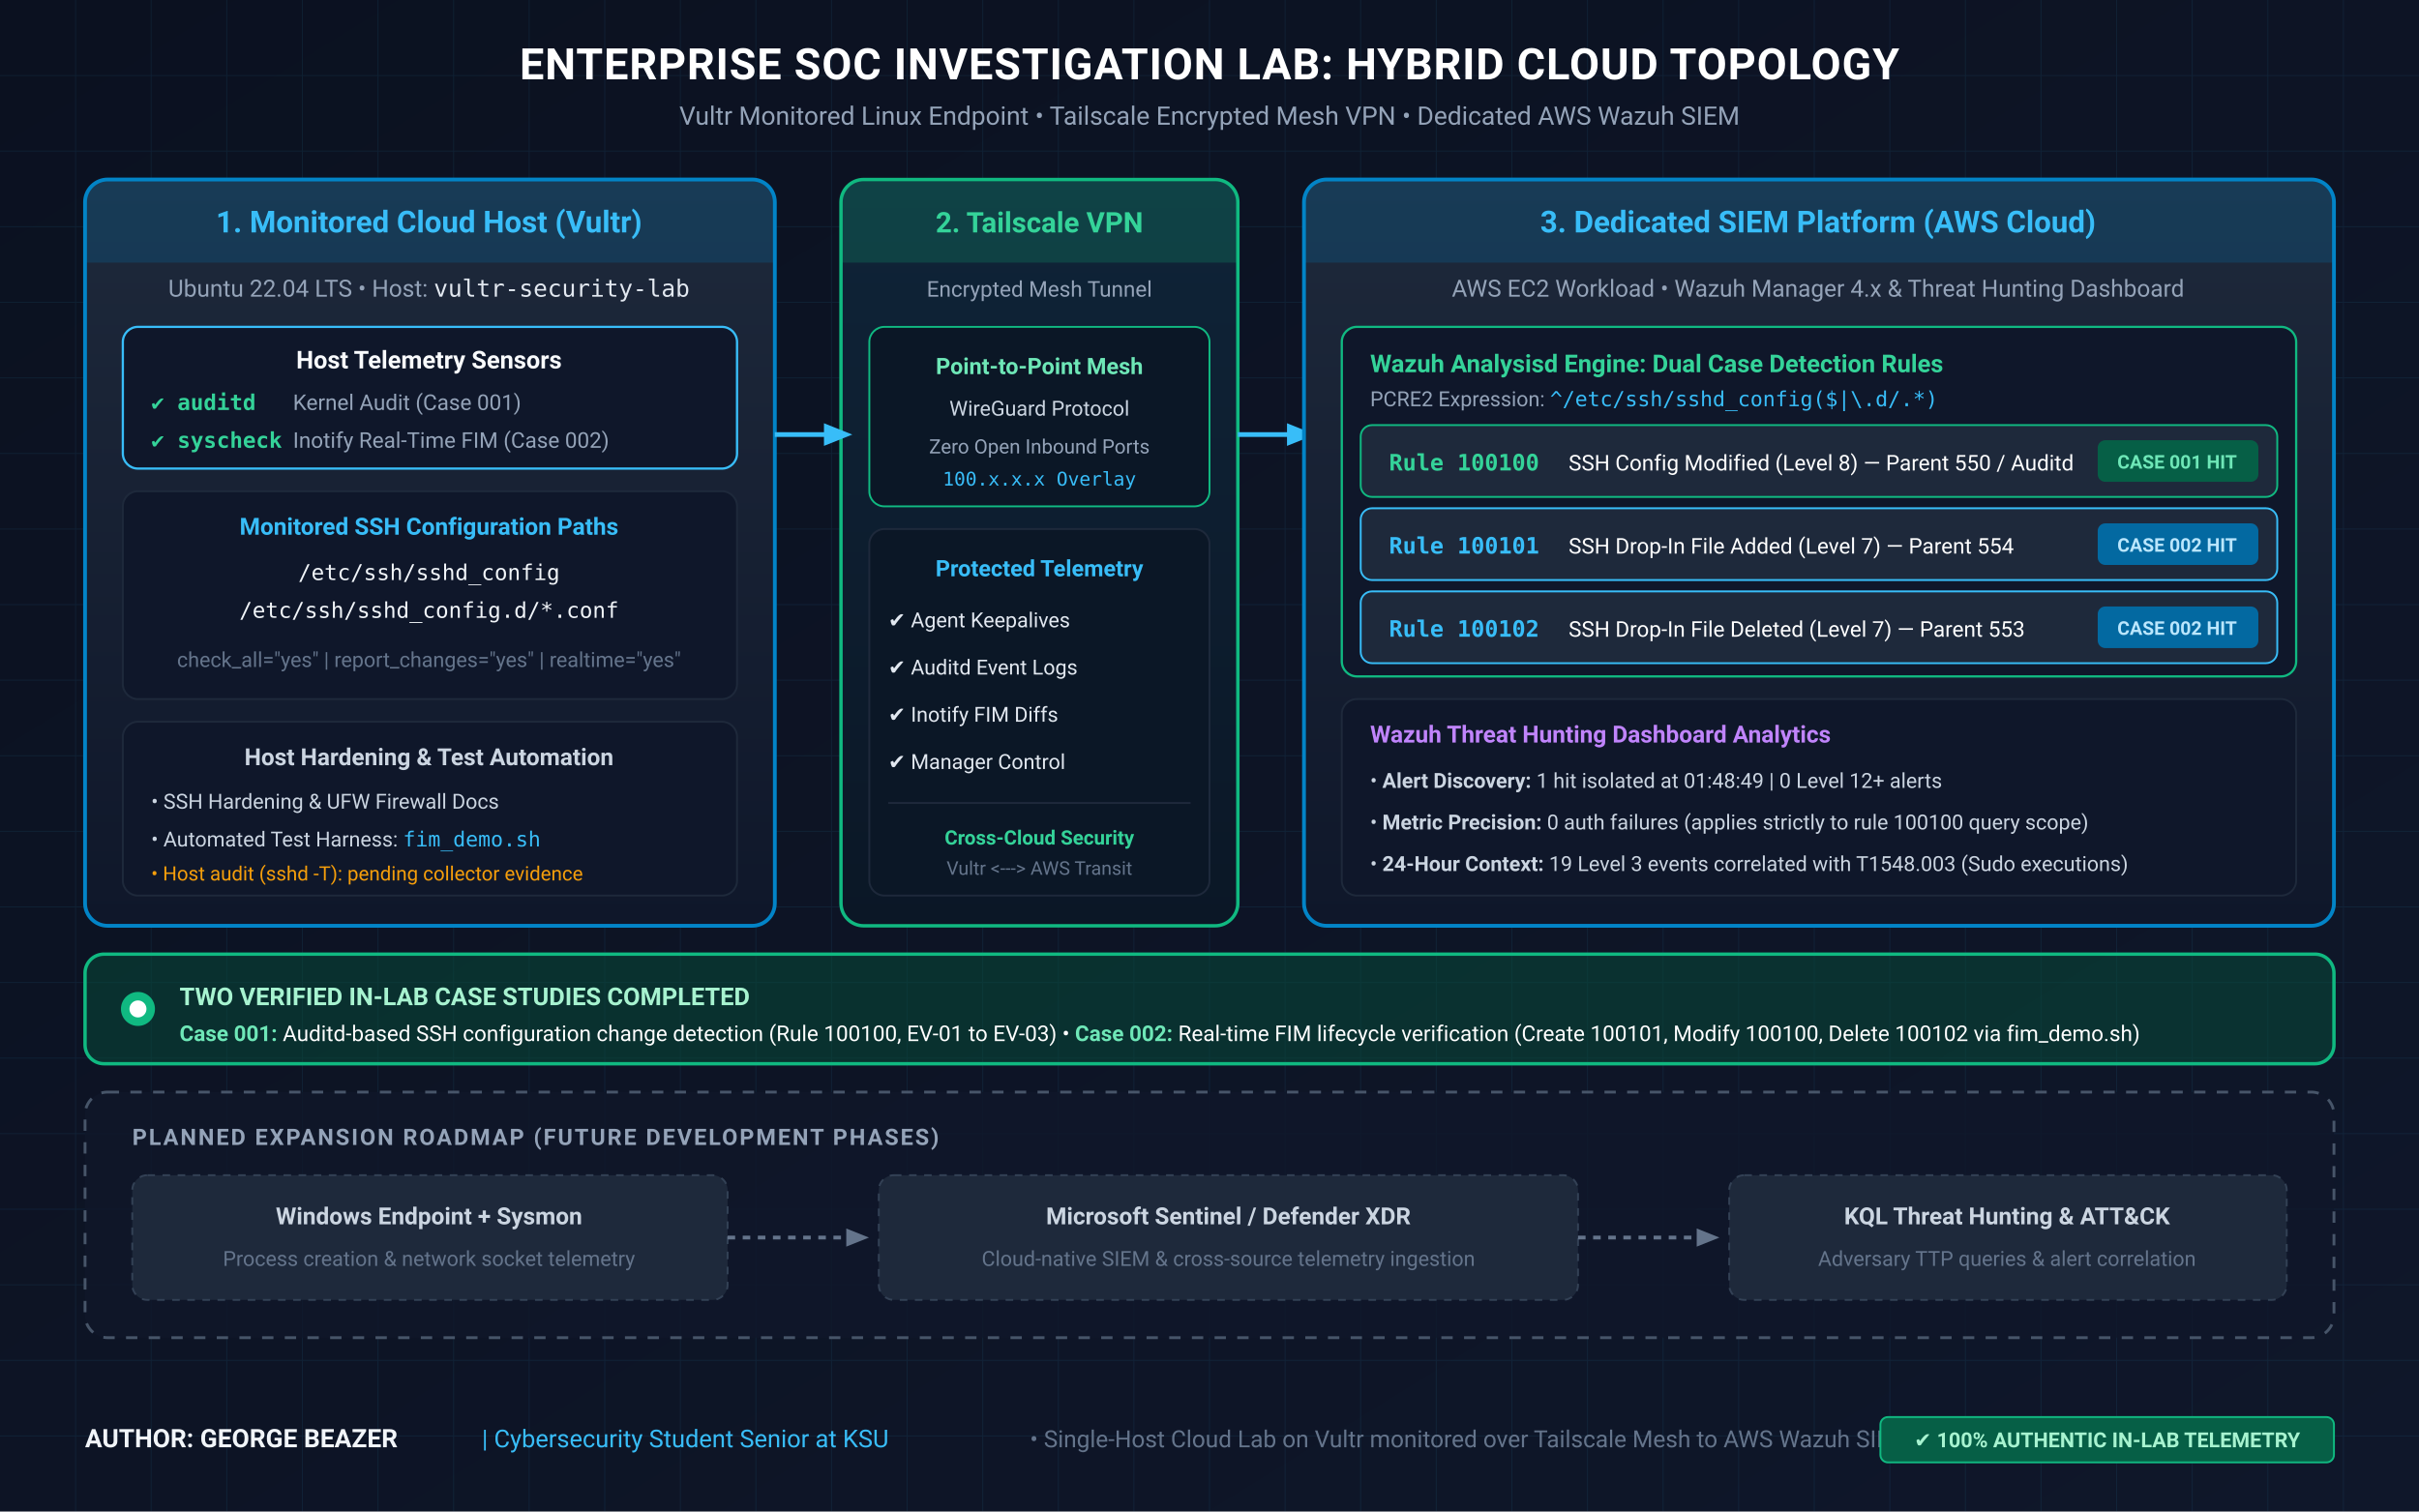
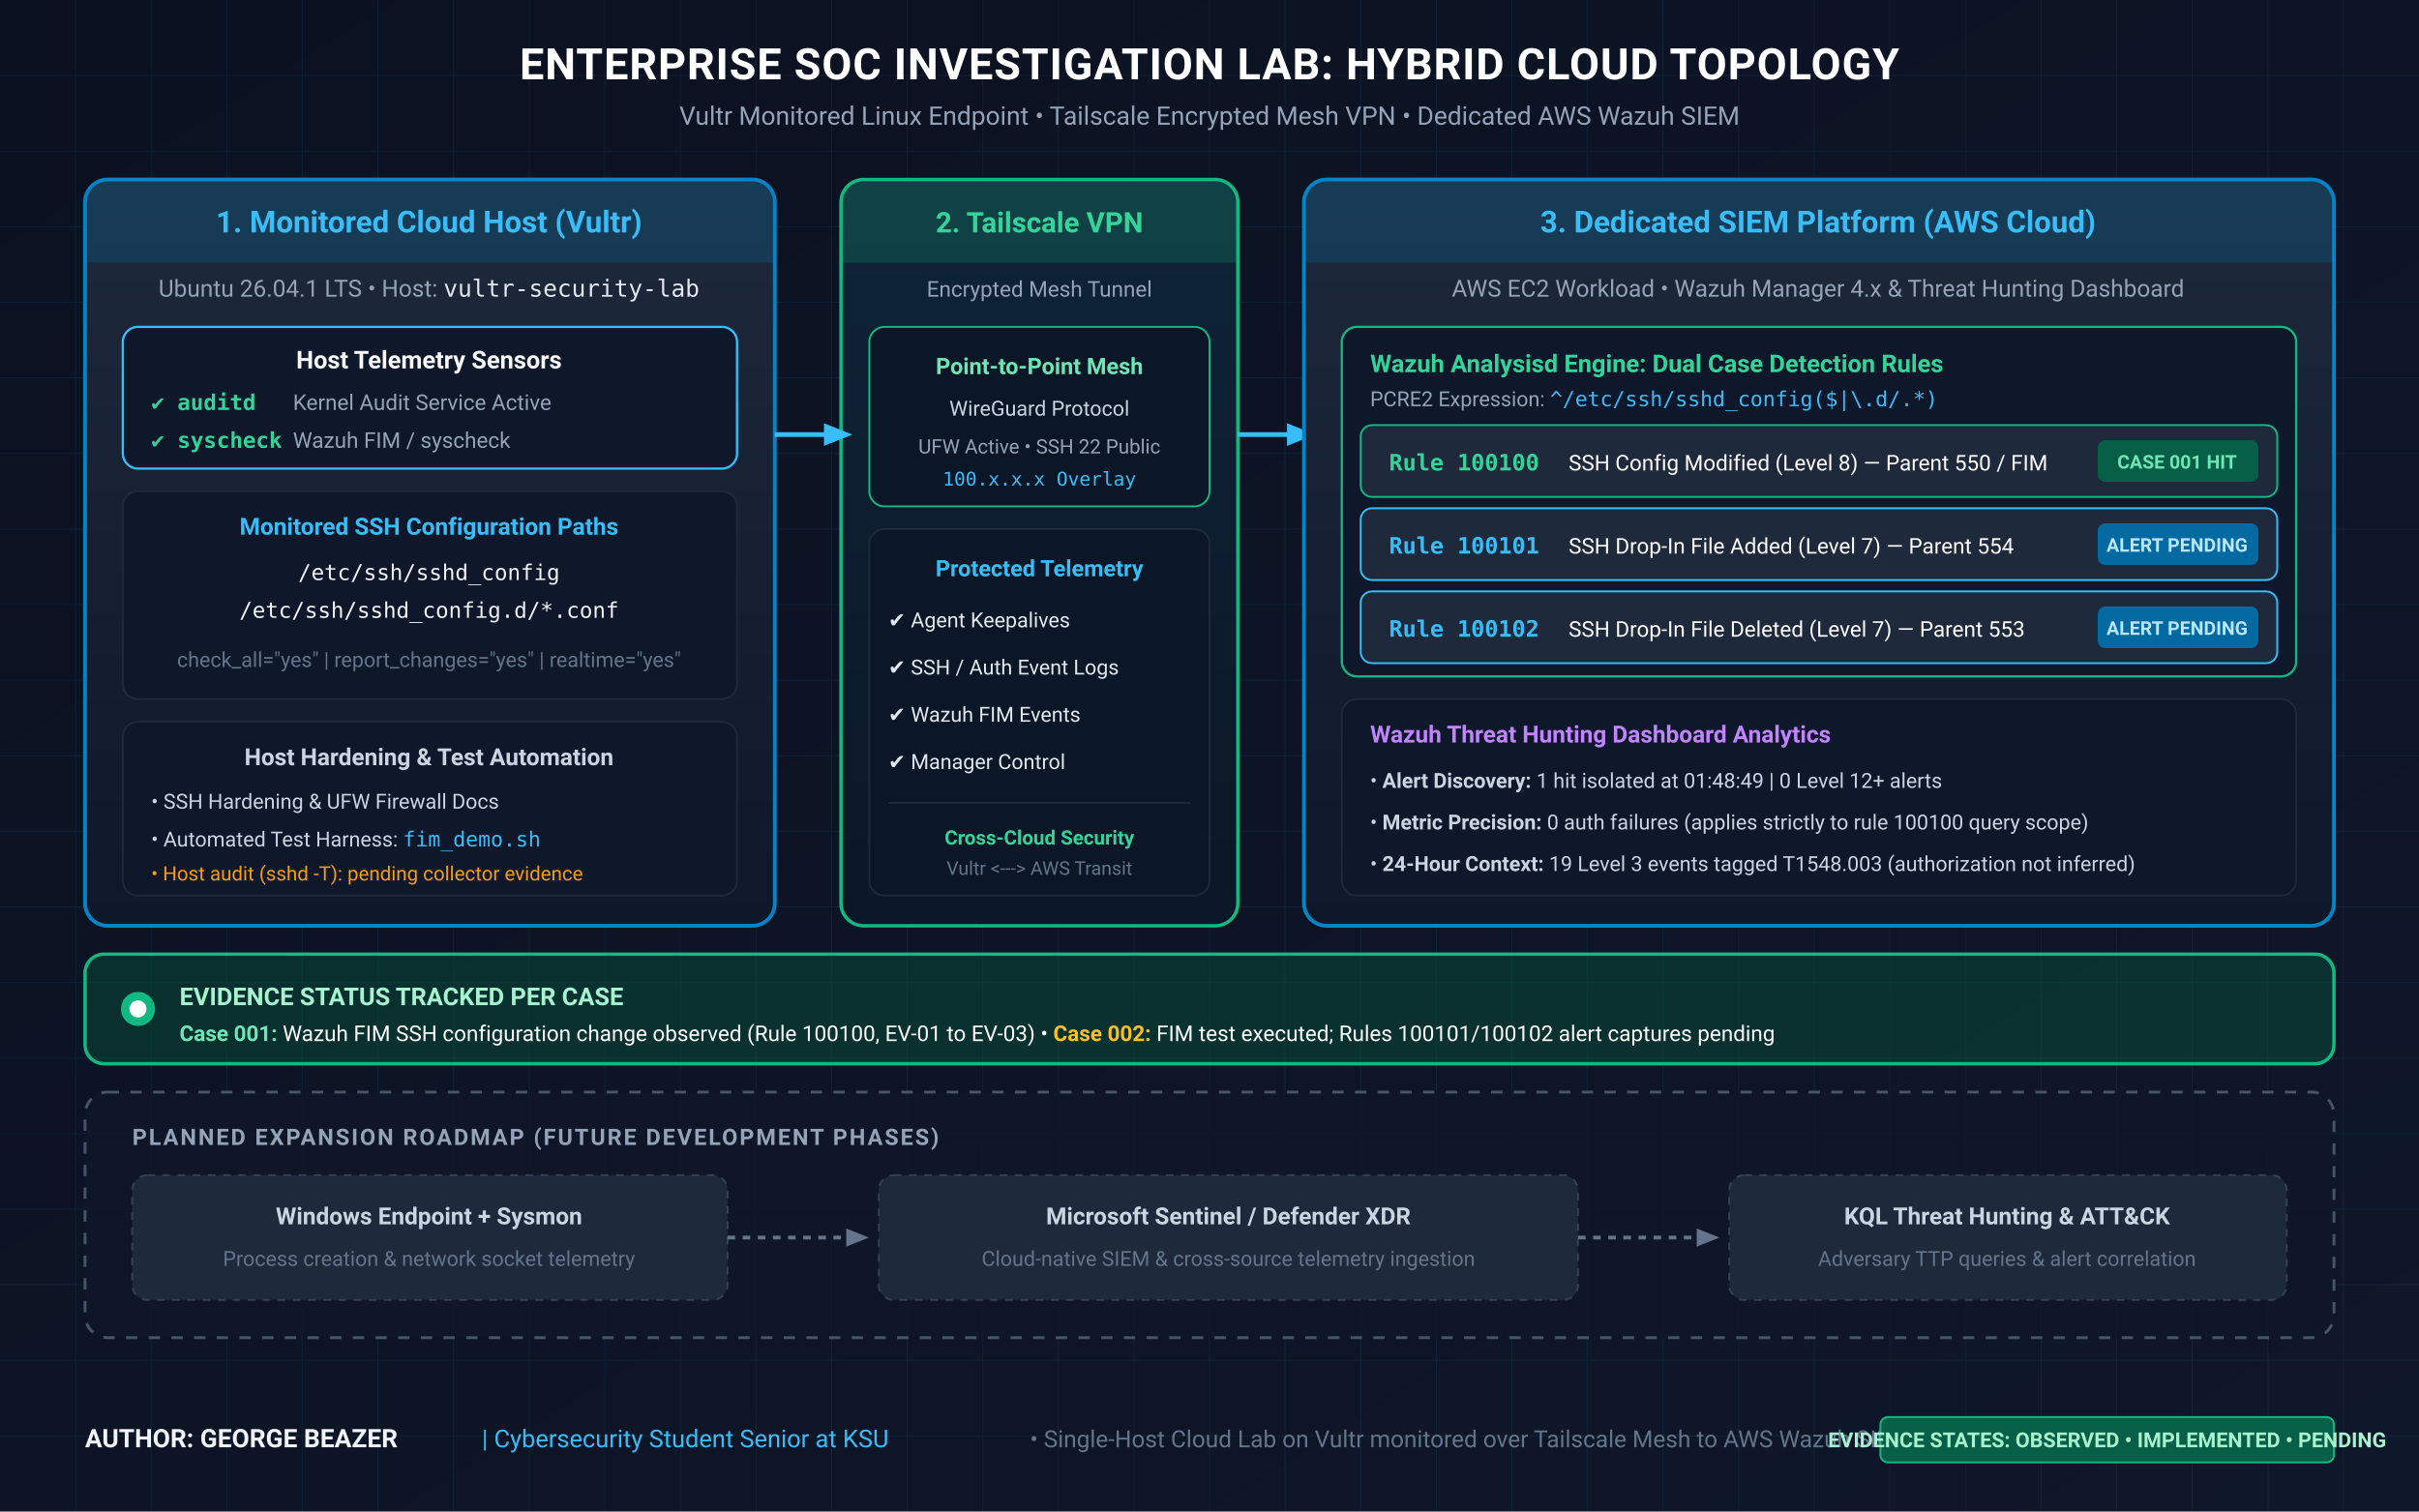
<svg xmlns="http://www.w3.org/2000/svg" viewBox="0 0 1280 800" width="100%" height="100%" style="background:#0b1120; font-family:'Segoe UI', -apple-system, BlinkMacSystemFont, Roboto, Helvetica, Arial, sans-serif;">
  <defs>
    <linearGradient id="bgGrad" x1="0%" y1="0%" x2="100%" y2="100%">
      <stop offset="0%" stop-color="#0b1120" />
      <stop offset="100%" stop-color="#0f172a" />
    </linearGradient>
    <linearGradient id="cardGrad" x1="0%" y1="0%" x2="0%" y2="100%">
      <stop offset="0%" stop-color="#1e293b" />
      <stop offset="100%" stop-color="#0f172a" />
    </linearGradient>
    <linearGradient id="vpnGrad" x1="0%" y1="0%" x2="0%" y2="100%">
      <stop offset="0%" stop-color="#0f2438" />
      <stop offset="100%" stop-color="#0b1726" />
    </linearGradient>
    <marker id="arrow" viewBox="0 0 10 10" refX="6" refY="5" markerWidth="6" markerHeight="6" orient="auto-start-reverse">
      <path d="M 0 1 L 10 5 L 0 9 z" fill="#38bdf8" />
    </marker>
    <marker id="arrowGreen" viewBox="0 0 10 10" refX="6" refY="5" markerWidth="6" markerHeight="6" orient="auto-start-reverse">
      <path d="M 0 1 L 10 5 L 0 9 z" fill="#10b981" />
    </marker>
    <marker id="arrowDashed" viewBox="0 0 10 10" refX="6" refY="5" markerWidth="6" markerHeight="6" orient="auto-start-reverse">
      <path d="M 0 1 L 10 5 L 0 9 z" fill="#64748b" />
    </marker>
  </defs>
  <rect width="1280" height="800" fill="url(#bgGrad)" />
  <g opacity="0.08" stroke="#38bdf8" stroke-width="0.5">
    <line x1="0" y1="40" x2="1280" y2="40" />
    <line x1="0" y1="80" x2="1280" y2="80" />
    <line x1="0" y1="120" x2="1280" y2="120" />
    <line x1="0" y1="160" x2="1280" y2="160" />
    <line x1="0" y1="200" x2="1280" y2="200" />
    <line x1="0" y1="240" x2="1280" y2="240" />
    <line x1="0" y1="280" x2="1280" y2="280" />
    <line x1="0" y1="320" x2="1280" y2="320" />
    <line x1="0" y1="360" x2="1280" y2="360" />
    <line x1="0" y1="400" x2="1280" y2="400" />
    <line x1="0" y1="440" x2="1280" y2="440" />
    <line x1="0" y1="480" x2="1280" y2="480" />
    <line x1="0" y1="520" x2="1280" y2="520" />
    <line x1="0" y1="560" x2="1280" y2="560" />
    <line x1="0" y1="600" x2="1280" y2="600" />
    <line x1="0" y1="640" x2="1280" y2="640" />
    <line x1="0" y1="680" x2="1280" y2="680" />
    <line x1="0" y1="720" x2="1280" y2="720" />
    <line x1="0" y1="760" x2="1280" y2="760" />
    <line x1="40" y1="0" x2="40" y2="800" />
    <line x1="80" y1="0" x2="80" y2="800" />
    <line x1="120" y1="0" x2="120" y2="800" />
    <line x1="160" y1="0" x2="160" y2="800" />
    <line x1="200" y1="0" x2="200" y2="800" />
    <line x1="240" y1="0" x2="240" y2="800" />
    <line x1="280" y1="0" x2="280" y2="800" />
    <line x1="320" y1="0" x2="320" y2="800" />
    <line x1="360" y1="0" x2="360" y2="800" />
    <line x1="400" y1="0" x2="400" y2="800" />
    <line x1="440" y1="0" x2="440" y2="800" />
    <line x1="480" y1="0" x2="480" y2="800" />
    <line x1="520" y1="0" x2="520" y2="800" />
    <line x1="560" y1="0" x2="560" y2="800" />
    <line x1="600" y1="0" x2="600" y2="800" />
    <line x1="640" y1="0" x2="640" y2="800" />
    <line x1="680" y1="0" x2="680" y2="800" />
    <line x1="720" y1="0" x2="720" y2="800" />
    <line x1="760" y1="0" x2="760" y2="800" />
    <line x1="800" y1="0" x2="800" y2="800" />
    <line x1="840" y1="0" x2="840" y2="800" />
    <line x1="880" y1="0" x2="880" y2="800" />
    <line x1="920" y1="0" x2="920" y2="800" />
    <line x1="960" y1="0" x2="960" y2="800" />
    <line x1="1000" y1="0" x2="1000" y2="800" />
    <line x1="1040" y1="0" x2="1040" y2="800" />
    <line x1="1080" y1="0" x2="1080" y2="800" />
    <line x1="1120" y1="0" x2="1120" y2="800" />
    <line x1="1160" y1="0" x2="1160" y2="800" />
    <line x1="1200" y1="0" x2="1200" y2="800" />
    <line x1="1240" y1="0" x2="1240" y2="800" />
  </g>
  <text x="640" y="42" text-anchor="middle" fill="#ffffff" font-size="23" font-weight="700" letter-spacing="0.5">ENTERPRISE SOC INVESTIGATION LAB: HYBRID CLOUD TOPOLOGY</text>
  <text x="640" y="66" text-anchor="middle" fill="#94a3b8" font-size="13.5">Vultr Monitored Linux Endpoint  •  Tailscale Encrypted Mesh VPN  •  Dedicated AWS Wazuh SIEM</text>
  <g transform="translate(45, 95)">
    <rect width="365" height="395" rx="12" fill="url(#cardGrad)" stroke="#0284c7" stroke-width="2" />
    <path d="M 0 12 A 12 12 0 0 1 12 0 L 353 0 A 12 12 0 0 1 365 12 L 365 44 L 0 44 Z" fill="#0284c7" fill-opacity="0.2" />
    <text x="182" y="28" text-anchor="middle" fill="#38bdf8" font-size="16" font-weight="700">1. Monitored Cloud Host (Vultr)</text>
-     <text x="182" y="62" text-anchor="middle" fill="#94a3b8" font-size="12.5">Ubuntu 22.04 LTS  •  Host: <tspan fill="#e2e8f0" font-family="Consolas, monospace">vultr-security-lab</tspan>
+     <text x="182" y="62" text-anchor="middle" fill="#94a3b8" font-size="12.5">Ubuntu 26.04.1 LTS  •  Host: <tspan fill="#e2e8f0" font-family="Consolas, monospace">vultr-security-lab</tspan>
    </text>
    <rect x="20" y="78" width="325" height="75" rx="8" fill="#0f172a" stroke="#38bdf8" stroke-width="1.2" />
    <text x="182" y="100" text-anchor="middle" fill="#f8fafc" font-size="13" font-weight="700">Host Telemetry Sensors</text>
    <text x="35" y="122" fill="#34d399" font-family="Consolas, monospace" font-size="11.5" font-weight="700">✔ auditd</text>
-     <text x="110" y="122" fill="#94a3b8" font-size="11.5">Kernel Audit (Case 001)</text>
+     <text x="110" y="122" fill="#94a3b8" font-size="11.5">Kernel Audit Service Active</text>
    <text x="35" y="142" fill="#34d399" font-family="Consolas, monospace" font-size="11.5" font-weight="700">✔ syscheck</text>
-     <text x="110" y="142" fill="#94a3b8" font-size="11.5">Inotify Real-Time FIM (Case 002)</text>
+     <text x="110" y="142" fill="#94a3b8" font-size="11.5">Wazuh FIM / syscheck</text>
    <rect x="20" y="165" width="325" height="110" rx="8" fill="#0f172a" stroke="#1e293b" stroke-width="1" />
    <text x="182" y="188" text-anchor="middle" fill="#38bdf8" font-size="12.5" font-weight="600">Monitored SSH Configuration Paths</text>
    <text x="182" y="212" text-anchor="middle" fill="#f1f5f9" font-size="11.5" font-family="Consolas, monospace">/etc/ssh/sshd_config</text>
    <text x="182" y="232" text-anchor="middle" fill="#f1f5f9" font-size="11.5" font-family="Consolas, monospace">/etc/ssh/sshd_config.d/*.conf</text>
    <text x="182" y="258" text-anchor="middle" fill="#64748b" font-size="11">check_all="yes" | report_changes="yes" | realtime="yes"</text>
    <rect x="20" y="287" width="325" height="92" rx="8" fill="#0f172a" stroke="#1e293b" stroke-width="1" />
    <text x="182" y="310" text-anchor="middle" fill="#cbd5e1" font-size="12.5" font-weight="600">Host Hardening &amp; Test Automation</text>
    <text x="35" y="333" fill="#cbd5e1" font-size="11">• SSH Hardening &amp; UFW Firewall Docs</text>
    <text x="35" y="353" fill="#cbd5e1" font-size="11">• Automated Test Harness: <tspan fill="#38bdf8" font-family="Consolas, monospace">fim_demo.sh</tspan>
    </text>
    <text x="35" y="371" fill="#f59e0b" font-size="10.5">• Host audit (sshd -T): pending collector evidence</text>
  </g>
  <g transform="translate(445, 95)">
    <rect width="210" height="395" rx="12" fill="url(#vpnGrad)" stroke="#10b981" stroke-width="1.8" />
    <path d="M 0 12 A 12 12 0 0 1 12 0 L 198 0 A 12 12 0 0 1 210 12 L 210 44 L 0 44 Z" fill="#10b981" fill-opacity="0.2" />
    <text x="105" y="28" text-anchor="middle" fill="#34d399" font-size="15" font-weight="700">2. Tailscale VPN</text>
    <text x="105" y="62" text-anchor="middle" fill="#94a3b8" font-size="11.5">Encrypted Mesh Tunnel</text>
    <rect x="15" y="78" width="180" height="95" rx="8" fill="#0b1726" stroke="#10b981" stroke-width="1" />
    <text x="105" y="103" text-anchor="middle" fill="#6ee7b7" font-size="12" font-weight="700">Point-to-Point Mesh</text>
    <text x="105" y="125" text-anchor="middle" fill="#cbd5e1" font-size="11">WireGuard Protocol</text>
-     <text x="105" y="145" text-anchor="middle" fill="#94a3b8" font-size="10.5">Zero Open Inbound Ports</text>
+     <text x="105" y="145" text-anchor="middle" fill="#94a3b8" font-size="10.5">UFW Active • SSH 22 Public</text>
    <text x="105" y="162" text-anchor="middle" fill="#38bdf8" font-family="Consolas, monospace" font-size="10">100.x.x.x Overlay</text>
    <rect x="15" y="185" width="180" height="194" rx="8" fill="#0b1726" stroke="#1e293b" stroke-width="1" />
    <text x="105" y="210" text-anchor="middle" fill="#38bdf8" font-size="12" font-weight="700">Protected Telemetry</text>
    <text x="25" y="237" fill="#e2e8f0" font-size="11">✔ Agent Keepalives</text>
-     <text x="25" y="262" fill="#e2e8f0" font-size="11">✔ Auditd Event Logs</text>
-     <text x="25" y="287" fill="#e2e8f0" font-size="11">✔ Inotify FIM Diffs</text>
+     <text x="25" y="262" fill="#e2e8f0" font-size="11">✔ SSH / Auth Event Logs</text>
+     <text x="25" y="287" fill="#e2e8f0" font-size="11">✔ Wazuh FIM Events</text>
    <text x="25" y="312" fill="#e2e8f0" font-size="11">✔ Manager Control</text>
    <line x1="25" y1="330" x2="185" y2="330" stroke="#1e293b" stroke-width="1" />
    <text x="105" y="352" text-anchor="middle" fill="#34d399" font-size="10.5" font-weight="600">Cross-Cloud Security</text>
    <text x="105" y="368" text-anchor="middle" fill="#64748b" font-size="10">Vultr &lt;---&gt; AWS Transit</text>
  </g>
  <line x1="410" y1="230" x2="445" y2="230" stroke="#38bdf8" stroke-width="2.5" marker-end="url(#arrow)" />
  <line x1="655" y1="230" x2="690" y2="230" stroke="#38bdf8" stroke-width="2.5" marker-end="url(#arrow)" />
  <g transform="translate(690, 95)">
    <rect width="545" height="395" rx="12" fill="url(#cardGrad)" stroke="#0284c7" stroke-width="2" />
    <path d="M 0 12 A 12 12 0 0 1 12 0 L 533 0 A 12 12 0 0 1 545 12 L 545 44 L 0 44 Z" fill="#0284c7" fill-opacity="0.2" />
    <text x="272" y="28" text-anchor="middle" fill="#38bdf8" font-size="16" font-weight="700">3. Dedicated SIEM Platform (AWS Cloud)</text>
    <text x="272" y="62" text-anchor="middle" fill="#94a3b8" font-size="12.5">AWS EC2 Workload  •  Wazuh Manager 4.x &amp; Threat Hunting Dashboard</text>
    <rect x="20" y="78" width="505" height="185" rx="8" fill="#0f172a" stroke="#10b981" stroke-width="1.2" />
    <text x="35" y="102" fill="#34d399" font-size="13" font-weight="700">Wazuh Analysisd Engine: Dual Case Detection Rules</text>
    <text x="35" y="120" fill="#94a3b8" font-size="11">PCRE2 Expression: <tspan fill="#38bdf8" font-family="Consolas, monospace">^/etc/ssh/sshd_config($|\.d/.*)</tspan>
    </text>
    <rect x="30" y="130" width="485" height="38" rx="6" fill="#1e293b" stroke="#10b981" stroke-width="1" />
    <text x="45" y="154" fill="#34d399" font-family="Consolas, monospace" font-size="12" font-weight="700">Rule 100100</text>
-     <text x="140" y="154" fill="#ffffff" font-size="11.5">SSH Config Modified (Level 8) — Parent 550 / Auditd</text>
+     <text x="140" y="154" fill="#ffffff" font-size="11.5">SSH Config Modified (Level 8) — Parent 550 / FIM</text>
    <rect x="420" y="138" width="85" height="22" rx="4" fill="#065f46" />
    <text x="462" y="153" text-anchor="middle" fill="#6ee7b7" font-size="10" font-weight="700">CASE 001 HIT</text>
    <rect x="30" y="174" width="485" height="38" rx="6" fill="#1e293b" stroke="#38bdf8" stroke-width="1" />
    <text x="45" y="198" fill="#38bdf8" font-family="Consolas, monospace" font-size="12" font-weight="700">Rule 100101</text>
    <text x="140" y="198" fill="#ffffff" font-size="11.5">SSH Drop-In File Added (Level 7) — Parent 554</text>
    <rect x="420" y="182" width="85" height="22" rx="4" fill="#0369a1" />
-     <text x="462" y="197" text-anchor="middle" fill="#bae6fd" font-size="10" font-weight="700">CASE 002 HIT</text>
+     <text x="462" y="197" text-anchor="middle" fill="#bae6fd" font-size="10" font-weight="700">ALERT PENDING</text>
    <rect x="30" y="218" width="485" height="38" rx="6" fill="#1e293b" stroke="#38bdf8" stroke-width="1" />
    <text x="45" y="242" fill="#38bdf8" font-family="Consolas, monospace" font-size="12" font-weight="700">Rule 100102</text>
    <text x="140" y="242" fill="#ffffff" font-size="11.5">SSH Drop-In File Deleted (Level 7) — Parent 553</text>
    <rect x="420" y="226" width="85" height="22" rx="4" fill="#0369a1" />
-     <text x="462" y="241" text-anchor="middle" fill="#bae6fd" font-size="10" font-weight="700">CASE 002 HIT</text>
+     <text x="462" y="241" text-anchor="middle" fill="#bae6fd" font-size="10" font-weight="700">ALERT PENDING</text>
    <rect x="20" y="275" width="505" height="104" rx="8" fill="#0f172a" stroke="#1e293b" stroke-width="1" />
    <text x="35" y="298" fill="#c084fc" font-size="12.5" font-weight="700">Wazuh Threat Hunting Dashboard Analytics</text>
    <text x="35" y="322" fill="#cbd5e1" font-size="11">• <tspan font-weight="600">Alert Discovery:</tspan> 1 hit isolated at 01:48:49 | 0 Level 12+ alerts</text>
    <text x="35" y="344" fill="#cbd5e1" font-size="11">• <tspan font-weight="600">Metric Precision:</tspan> 0 auth failures (applies strictly to rule 100100 query scope)</text>
-     <text x="35" y="366" fill="#cbd5e1" font-size="11">• <tspan font-weight="600">24-Hour Context:</tspan> 19 Level 3 events correlated with T1548.003 (Sudo executions)</text>
+     <text x="35" y="366" fill="#cbd5e1" font-size="11">• <tspan font-weight="600">24-Hour Context:</tspan> 19 Level 3 events tagged T1548.003 (authorization not inferred)</text>
  </g>
  <g transform="translate(45, 505)">
    <rect width="1190" height="58" rx="10" fill="#064e3b" fill-opacity="0.5" stroke="#10b981" stroke-width="1.8" />
    <circle cx="28" cy="29" r="9" fill="#10b981" />
    <circle cx="28" cy="29" r="4.5" fill="#ffffff" />
-     <text x="50" y="27" fill="#a7f3d0" font-size="13" font-weight="700">TWO VERIFIED IN-LAB CASE STUDIES COMPLETED</text>
+     <text x="50" y="27" fill="#a7f3d0" font-size="13" font-weight="700">EVIDENCE STATUS TRACKED PER CASE</text>
    <text x="50" y="46" fill="#ffffff" font-size="11.5">
-       <tspan font-weight="700" fill="#6ee7b7">Case 001:</tspan> Auditd-based SSH configuration change detection (Rule 100100, EV-01 to EV-03) • 
-       <tspan font-weight="700" fill="#6ee7b7">Case 002:</tspan> Real-time FIM lifecycle verification (Create 100101, Modify 100100, Delete 100102 via fim_demo.sh)
+       <tspan font-weight="700" fill="#6ee7b7">Case 001:</tspan> Wazuh FIM SSH configuration change observed (Rule 100100, EV-01 to EV-03) • 
+       <tspan font-weight="700" fill="#fbbf24">Case 002:</tspan> FIM test executed; Rules 100101/100102 alert captures pending
    </text>
  </g>
  <g transform="translate(45, 578)">
    <rect width="1190" height="130" rx="12" fill="#0f172a" fill-opacity="0.8" stroke="#475569" stroke-width="1.5" stroke-dasharray="6,6" />
    <text x="25" y="28" fill="#94a3b8" font-size="12" font-weight="700" letter-spacing="1">PLANNED EXPANSION ROADMAP (FUTURE DEVELOPMENT PHASES)</text>
    <rect x="25" y="44" width="315" height="66" rx="8" fill="#1e293b" stroke="#334155" stroke-width="1" stroke-dasharray="4,4" />
    <text x="182" y="70" text-anchor="middle" fill="#cbd5e1" font-size="12.5" font-weight="600">Windows Endpoint + Sysmon</text>
    <text x="182" y="92" text-anchor="middle" fill="#64748b" font-size="11">Process creation &amp; network socket telemetry</text>
    <line x1="340" y1="77" x2="410" y2="77" stroke="#64748b" stroke-width="2" stroke-dasharray="4,4" marker-end="url(#arrowDashed)" />
    <rect x="420" y="44" width="370" height="66" rx="8" fill="#1e293b" stroke="#334155" stroke-width="1" stroke-dasharray="4,4" />
    <text x="605" y="70" text-anchor="middle" fill="#cbd5e1" font-size="12.5" font-weight="600">Microsoft Sentinel / Defender XDR</text>
    <text x="605" y="92" text-anchor="middle" fill="#64748b" font-size="11">Cloud-native SIEM &amp; cross-source telemetry ingestion</text>
    <line x1="790" y1="77" x2="860" y2="77" stroke="#64748b" stroke-width="2" stroke-dasharray="4,4" marker-end="url(#arrowDashed)" />
    <rect x="870" y="44" width="295" height="66" rx="8" fill="#1e293b" stroke="#334155" stroke-width="1" stroke-dasharray="4,4" />
    <text x="1017" y="70" text-anchor="middle" fill="#cbd5e1" font-size="12.5" font-weight="600">KQL Threat Hunting &amp; ATT&amp;CK</text>
    <text x="1017" y="92" text-anchor="middle" fill="#64748b" font-size="11">Adversary TTP queries &amp; alert correlation</text>
  </g>
  <g transform="translate(45, 750)">
    <text x="0" y="16" fill="#f1f5f9" font-size="13.5" font-weight="700">AUTHOR: GEORGE BEAZER</text>
    <text x="210" y="16" fill="#38bdf8" font-size="13">| Cybersecurity Student Senior at KSU</text>
    <text x="500" y="16" fill="#64748b" font-size="12.5">• Single-Host Cloud Lab on Vultr monitored over Tailscale Mesh to AWS Wazuh SIEM</text>
  </g>
  <g transform="translate(1235, 750)" text-anchor="end">
    <rect x="-240" y="0" width="240" height="24" rx="4" fill="#065f46" stroke="#10b981" stroke-width="1" />
-     <text x="-120" y="16" text-anchor="middle" fill="#a7f3d0" font-size="11" font-weight="700">✔ 100% AUTHENTIC IN-LAB TELEMETRY</text>
+     <text x="-120" y="16" text-anchor="middle" fill="#a7f3d0" font-size="11" font-weight="700">EVIDENCE STATES: OBSERVED • IMPLEMENTED • PENDING</text>
  </g>
</svg>
